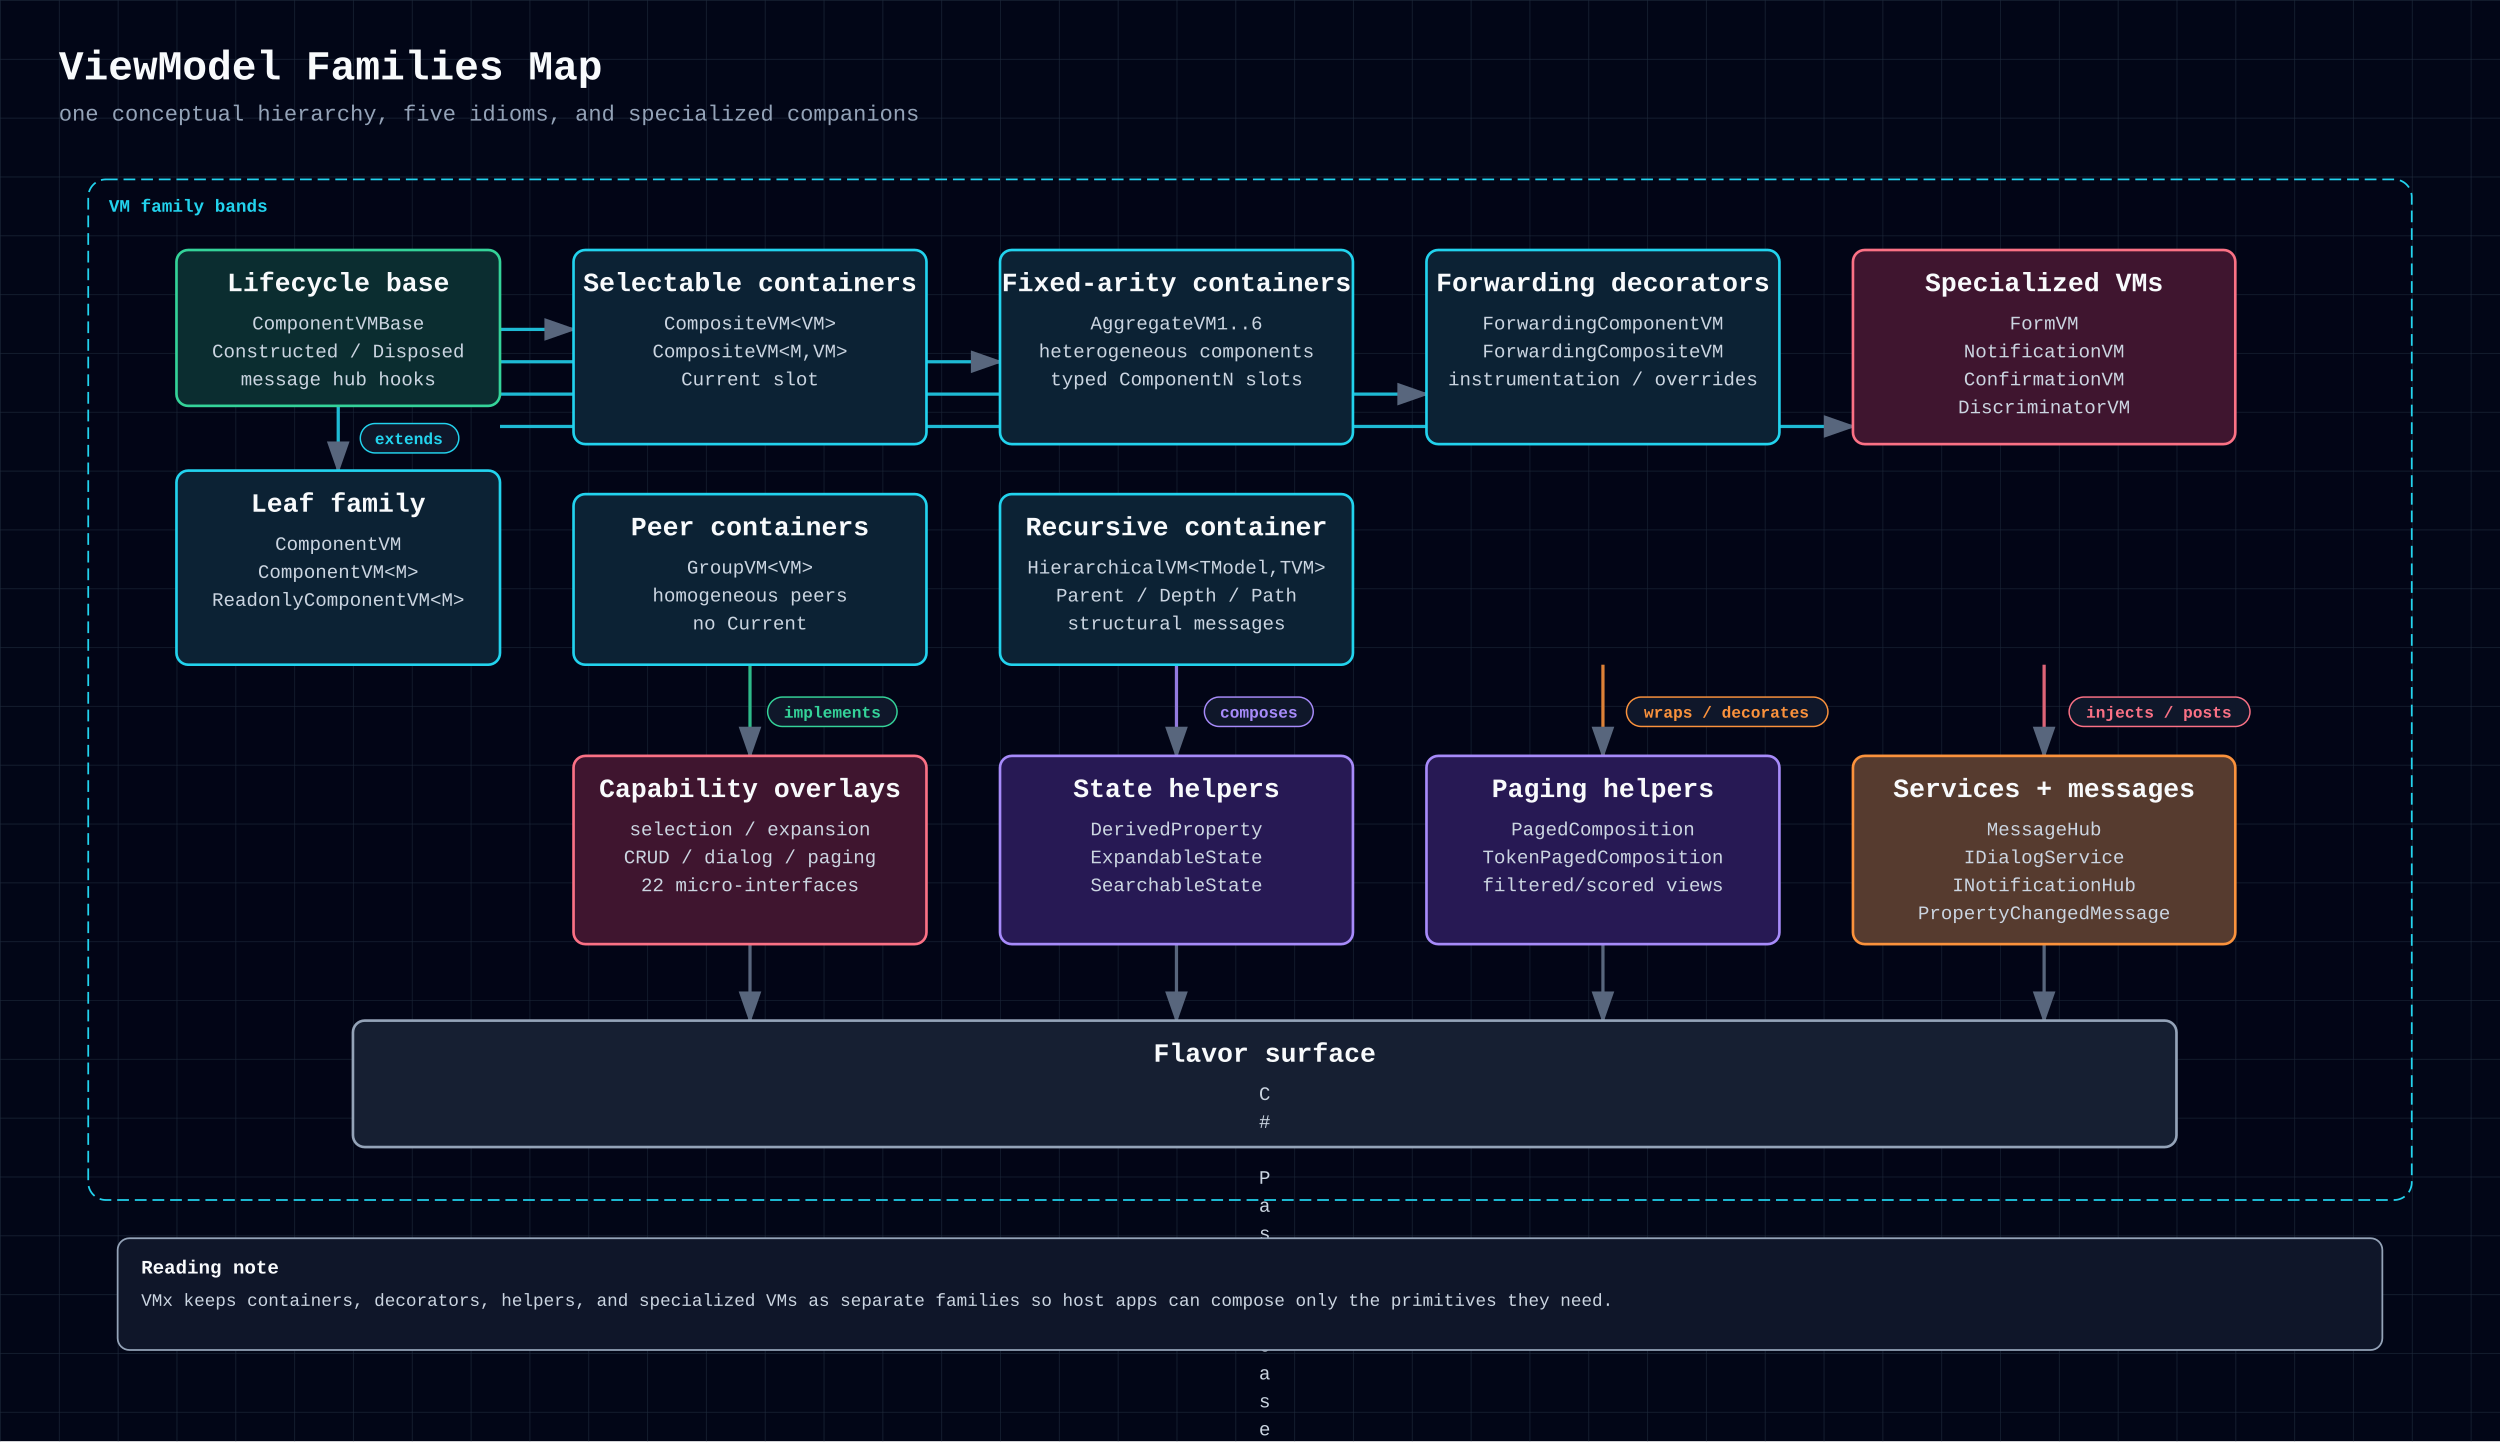
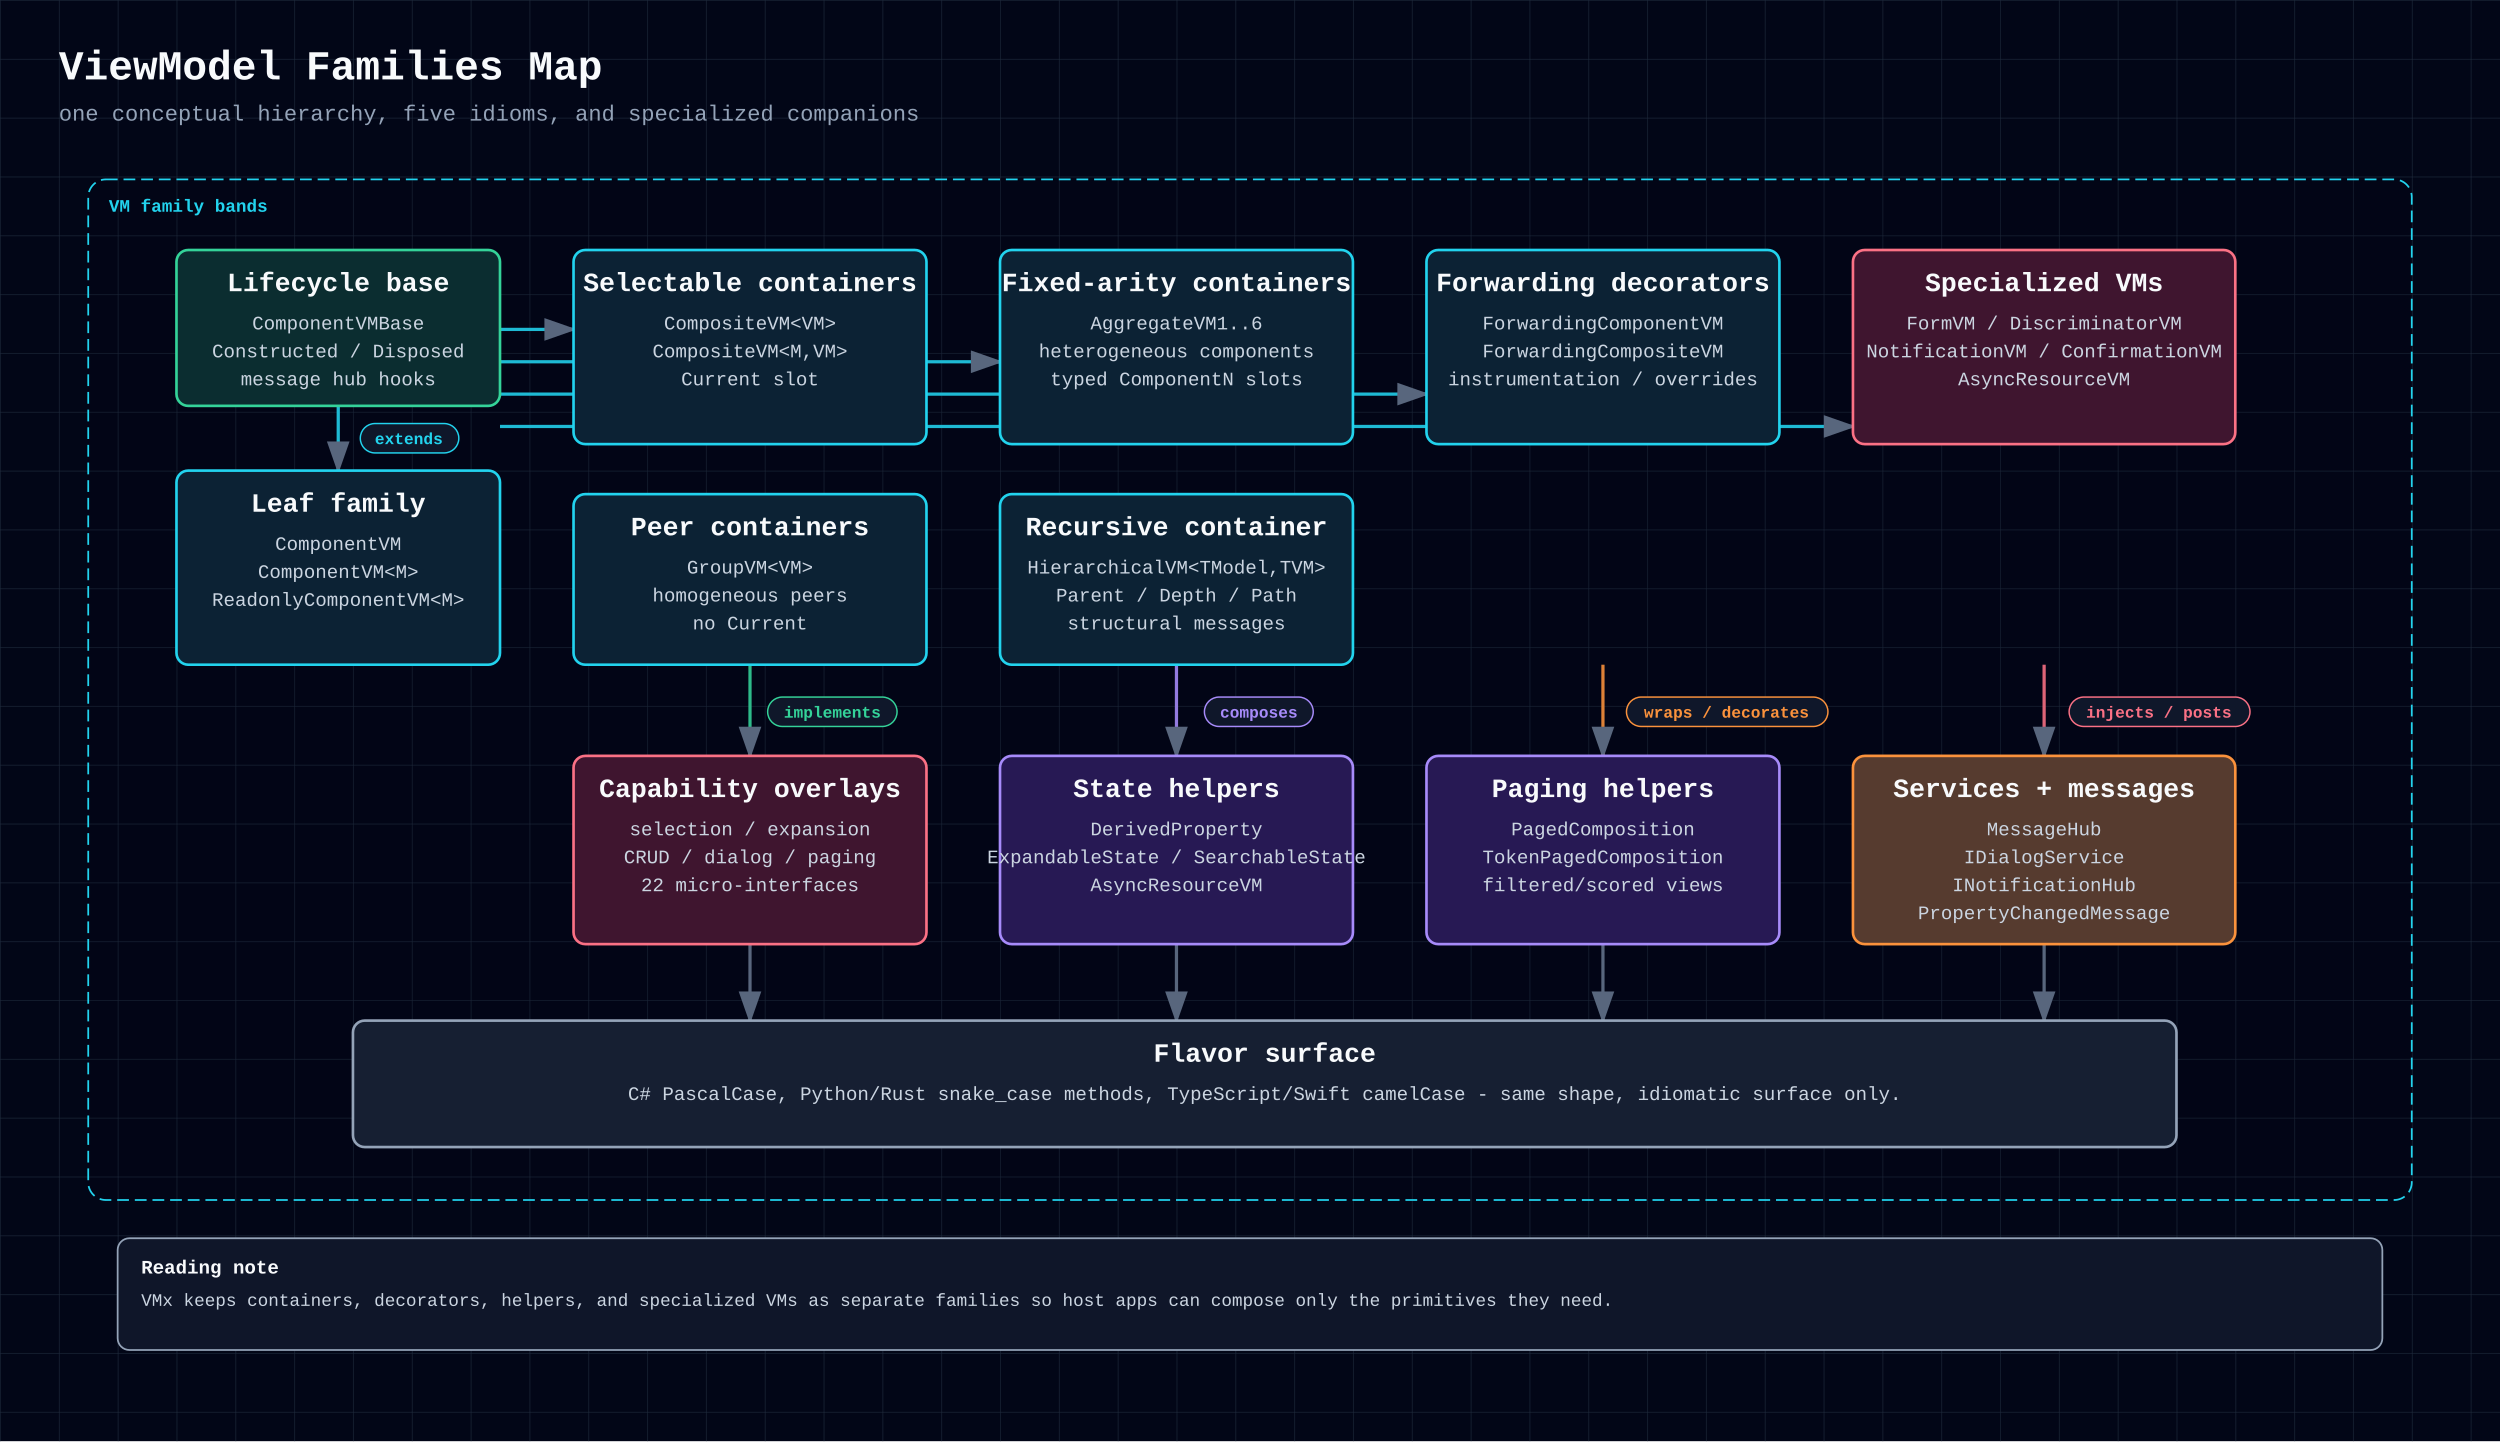
<svg xmlns="http://www.w3.org/2000/svg" width="1700" height="980" viewBox="0 0 1700 980" style="font-family: 'JetBrains Mono', ui-monospace, SFMono-Regular, Menlo, Monaco, Consolas, 'Liberation Mono', 'Courier New', monospace;">
  <defs>
    <style>
      text { font-family: 'JetBrains Mono', ui-monospace, SFMono-Regular, Menlo, Monaco, Consolas, 'Liberation Mono', 'Courier New', monospace; }
    </style>
    <pattern id="grid" width="40" height="40" patternUnits="userSpaceOnUse">
      <path d="M 40 0 L 0 0 0 40" fill="none" stroke="#1e293b" stroke-width="0.8" />
    </pattern>
    <marker id="arrowhead" markerWidth="10" markerHeight="7" refX="9" refY="3.5" orient="auto">
      <polygon points="0 0, 10 3.5, 0 7" fill="#64748b" />
    </marker>
  </defs>
  <rect width="100%" height="100%" fill="#020617" />
  <rect width="100%" height="100%" fill="url(#grid)" />
  <text x="40" y="54" fill="#f8fafc" font-size="28" font-weight="700" text-anchor="start">ViewModel Families Map</text>
  <text x="40" y="82" fill="#94a3b8" font-size="15" font-weight="400" text-anchor="start">one conceptual hierarchy, five idioms, and specialized companions</text>
  <polyline points="230,276 230,320" fill="none" stroke="#22d3ee" stroke-width="2.2" marker-end="url(#arrowhead)" />
  <polyline points="340,224 390,224" fill="none" stroke="#22d3ee" stroke-width="2.2" marker-end="url(#arrowhead)" />
  <polyline points="340,246 680,246" fill="none" stroke="#22d3ee" stroke-width="2.2" marker-end="url(#arrowhead)" />
  <polyline points="340,268 970,268" fill="none" stroke="#22d3ee" stroke-width="2.2" marker-end="url(#arrowhead)" />
  <polyline points="340,290 1260,290" fill="none" stroke="#22d3ee" stroke-width="2.2" marker-end="url(#arrowhead)" />
  <polyline points="510,452 510,514" fill="none" stroke="#34d399" stroke-width="2.2" marker-end="url(#arrowhead)" />
  <polyline points="800,452 800,514" fill="none" stroke="#a78bfa" stroke-width="2.2" marker-end="url(#arrowhead)" />
  <polyline points="1090,452 1090,514" fill="none" stroke="#fb923c" stroke-width="2.2" marker-end="url(#arrowhead)" />
  <polyline points="1390,452 1390,514" fill="none" stroke="#fb7185" stroke-width="2.2" marker-end="url(#arrowhead)" />
  <polyline points="1390,642 1390,694" fill="none" stroke="#64748b" stroke-width="2.2" marker-end="url(#arrowhead)" />
  <polyline points="1090,642 1090,694" fill="none" stroke="#64748b" stroke-width="2.2" marker-end="url(#arrowhead)" />
  <polyline points="800,642 800,694" fill="none" stroke="#64748b" stroke-width="2.2" marker-end="url(#arrowhead)" />
  <polyline points="510,642 510,694" fill="none" stroke="#64748b" stroke-width="2.2" marker-end="url(#arrowhead)" />
  <rect x="60" y="122" width="1580" height="694" rx="12" fill="rgba(2, 6, 23, 0.12)" stroke="#22d3ee" stroke-width="1.2" stroke-dasharray="8 4" />
  <text x="74" y="144" fill="#22d3ee" font-size="12" font-weight="700" text-anchor="start">VM family bands</text>
  <rect x="120" y="170" width="220" height="106" rx="8" fill="#0f172a" />
  <rect x="120" y="170" width="220" height="106" rx="8" fill="rgba(6, 78, 59, 0.4)" stroke="#34d399" stroke-width="1.8" />
  <text x="230" y="198" fill="#f8fafc" font-size="18" font-weight="700" text-anchor="middle">Lifecycle base</text>
  <text x="230" y="224" fill="#cbd5e1" font-size="13" font-weight="400" text-anchor="middle">ComponentVMBase</text>
  <text x="230" y="243" fill="#cbd5e1" font-size="13" font-weight="400" text-anchor="middle">Constructed / Disposed</text>
  <text x="230" y="262" fill="#cbd5e1" font-size="13" font-weight="400" text-anchor="middle">message hub hooks</text>
  <rect x="120" y="320" width="220" height="132" rx="8" fill="#0f172a" />
  <rect x="120" y="320" width="220" height="132" rx="8" fill="rgba(8, 51, 68, 0.4)" stroke="#22d3ee" stroke-width="1.8" />
  <text x="230" y="348" fill="#f8fafc" font-size="18" font-weight="700" text-anchor="middle">Leaf family</text>
  <text x="230" y="374" fill="#cbd5e1" font-size="13" font-weight="400" text-anchor="middle">ComponentVM</text>
  <text x="230" y="393" fill="#cbd5e1" font-size="13" font-weight="400" text-anchor="middle">ComponentVM&lt;M&gt;</text>
  <text x="230" y="412" fill="#cbd5e1" font-size="13" font-weight="400" text-anchor="middle">ReadonlyComponentVM&lt;M&gt;</text>
  <rect x="390" y="170" width="240" height="132" rx="8" fill="#0f172a" />
  <rect x="390" y="170" width="240" height="132" rx="8" fill="rgba(8, 51, 68, 0.4)" stroke="#22d3ee" stroke-width="1.8" />
  <text x="510" y="198" fill="#f8fafc" font-size="18" font-weight="700" text-anchor="middle">Selectable containers</text>
  <text x="510" y="224" fill="#cbd5e1" font-size="13" font-weight="400" text-anchor="middle">CompositeVM&lt;VM&gt;</text>
  <text x="510" y="243" fill="#cbd5e1" font-size="13" font-weight="400" text-anchor="middle">CompositeVM&lt;M,VM&gt;</text>
  <text x="510" y="262" fill="#cbd5e1" font-size="13" font-weight="400" text-anchor="middle">Current slot</text>
  <rect x="390" y="336" width="240" height="116" rx="8" fill="#0f172a" />
  <rect x="390" y="336" width="240" height="116" rx="8" fill="rgba(8, 51, 68, 0.4)" stroke="#22d3ee" stroke-width="1.8" />
  <text x="510" y="364" fill="#f8fafc" font-size="18" font-weight="700" text-anchor="middle">Peer containers</text>
  <text x="510" y="390" fill="#cbd5e1" font-size="13" font-weight="400" text-anchor="middle">GroupVM&lt;VM&gt;</text>
  <text x="510" y="409" fill="#cbd5e1" font-size="13" font-weight="400" text-anchor="middle">homogeneous peers</text>
  <text x="510" y="428" fill="#cbd5e1" font-size="13" font-weight="400" text-anchor="middle">no Current</text>
  <rect x="680" y="170" width="240" height="132" rx="8" fill="#0f172a" />
  <rect x="680" y="170" width="240" height="132" rx="8" fill="rgba(8, 51, 68, 0.4)" stroke="#22d3ee" stroke-width="1.8" />
  <text x="800" y="198" fill="#f8fafc" font-size="18" font-weight="700" text-anchor="middle">Fixed-arity containers</text>
  <text x="800" y="224" fill="#cbd5e1" font-size="13" font-weight="400" text-anchor="middle">AggregateVM1..6</text>
  <text x="800" y="243" fill="#cbd5e1" font-size="13" font-weight="400" text-anchor="middle">heterogeneous components</text>
  <text x="800" y="262" fill="#cbd5e1" font-size="13" font-weight="400" text-anchor="middle">typed ComponentN slots</text>
  <rect x="680" y="336" width="240" height="116" rx="8" fill="#0f172a" />
  <rect x="680" y="336" width="240" height="116" rx="8" fill="rgba(8, 51, 68, 0.4)" stroke="#22d3ee" stroke-width="1.8" />
  <text x="800" y="364" fill="#f8fafc" font-size="18" font-weight="700" text-anchor="middle">Recursive container</text>
  <text x="800" y="390" fill="#cbd5e1" font-size="13" font-weight="400" text-anchor="middle">HierarchicalVM&lt;TModel,TVM&gt;</text>
  <text x="800" y="409" fill="#cbd5e1" font-size="13" font-weight="400" text-anchor="middle">Parent / Depth / Path</text>
  <text x="800" y="428" fill="#cbd5e1" font-size="13" font-weight="400" text-anchor="middle">structural messages</text>
  <rect x="970" y="170" width="240" height="132" rx="8" fill="#0f172a" />
  <rect x="970" y="170" width="240" height="132" rx="8" fill="rgba(8, 51, 68, 0.4)" stroke="#22d3ee" stroke-width="1.8" />
  <text x="1090" y="198" fill="#f8fafc" font-size="18" font-weight="700" text-anchor="middle">Forwarding decorators</text>
  <text x="1090" y="224" fill="#cbd5e1" font-size="13" font-weight="400" text-anchor="middle">ForwardingComponentVM</text>
  <text x="1090" y="243" fill="#cbd5e1" font-size="13" font-weight="400" text-anchor="middle">ForwardingCompositeVM</text>
  <text x="1090" y="262" fill="#cbd5e1" font-size="13" font-weight="400" text-anchor="middle">instrumentation / overrides</text>
  <rect x="1260" y="170" width="260" height="132" rx="8" fill="#0f172a" />
  <rect x="1260" y="170" width="260" height="132" rx="8" fill="rgba(136, 19, 55, 0.4)" stroke="#fb7185" stroke-width="1.8" />
  <text x="1390" y="198" fill="#f8fafc" font-size="18" font-weight="700" text-anchor="middle">Specialized VMs</text>
-   <text x="1390" y="224" fill="#cbd5e1" font-size="13" font-weight="400" text-anchor="middle">FormVM</text>
-   <text x="1390" y="243" fill="#cbd5e1" font-size="13" font-weight="400" text-anchor="middle">NotificationVM</text>
-   <text x="1390" y="262" fill="#cbd5e1" font-size="13" font-weight="400" text-anchor="middle">ConfirmationVM</text>
-   <text x="1390" y="281" fill="#cbd5e1" font-size="13" font-weight="400" text-anchor="middle">DiscriminatorVM</text>
+   <text x="1390" y="224" fill="#cbd5e1" font-size="13" font-weight="400" text-anchor="middle">FormVM / DiscriminatorVM</text>
+   <text x="1390" y="243" fill="#cbd5e1" font-size="13" font-weight="400" text-anchor="middle">NotificationVM / ConfirmationVM</text>
+   <text x="1390" y="262" fill="#cbd5e1" font-size="13" font-weight="400" text-anchor="middle">AsyncResourceVM</text>
  <rect x="390" y="514" width="240" height="128" rx="8" fill="#0f172a" />
  <rect x="390" y="514" width="240" height="128" rx="8" fill="rgba(136, 19, 55, 0.4)" stroke="#fb7185" stroke-width="1.8" />
  <text x="510" y="542" fill="#f8fafc" font-size="18" font-weight="700" text-anchor="middle">Capability overlays</text>
  <text x="510" y="568" fill="#cbd5e1" font-size="13" font-weight="400" text-anchor="middle">selection / expansion</text>
  <text x="510" y="587" fill="#cbd5e1" font-size="13" font-weight="400" text-anchor="middle">CRUD / dialog / paging</text>
  <text x="510" y="606" fill="#cbd5e1" font-size="13" font-weight="400" text-anchor="middle">22 micro-interfaces</text>
  <rect x="680" y="514" width="240" height="128" rx="8" fill="#0f172a" />
  <rect x="680" y="514" width="240" height="128" rx="8" fill="rgba(76, 29, 149, 0.4)" stroke="#a78bfa" stroke-width="1.8" />
  <text x="800" y="542" fill="#f8fafc" font-size="18" font-weight="700" text-anchor="middle">State helpers</text>
  <text x="800" y="568" fill="#cbd5e1" font-size="13" font-weight="400" text-anchor="middle">DerivedProperty</text>
-   <text x="800" y="587" fill="#cbd5e1" font-size="13" font-weight="400" text-anchor="middle">ExpandableState</text>
-   <text x="800" y="606" fill="#cbd5e1" font-size="13" font-weight="400" text-anchor="middle">SearchableState</text>
+   <text x="800" y="587" fill="#cbd5e1" font-size="13" font-weight="400" text-anchor="middle">ExpandableState / SearchableState</text>
+   <text x="800" y="606" fill="#cbd5e1" font-size="13" font-weight="400" text-anchor="middle">AsyncResourceVM</text>
  <rect x="970" y="514" width="240" height="128" rx="8" fill="#0f172a" />
  <rect x="970" y="514" width="240" height="128" rx="8" fill="rgba(76, 29, 149, 0.4)" stroke="#a78bfa" stroke-width="1.8" />
  <text x="1090" y="542" fill="#f8fafc" font-size="18" font-weight="700" text-anchor="middle">Paging helpers</text>
  <text x="1090" y="568" fill="#cbd5e1" font-size="13" font-weight="400" text-anchor="middle">PagedComposition</text>
  <text x="1090" y="587" fill="#cbd5e1" font-size="13" font-weight="400" text-anchor="middle">TokenPagedComposition</text>
  <text x="1090" y="606" fill="#cbd5e1" font-size="13" font-weight="400" text-anchor="middle">filtered/scored views</text>
  <rect x="1260" y="514" width="260" height="128" rx="8" fill="#0f172a" />
  <rect x="1260" y="514" width="260" height="128" rx="8" fill="rgba(251, 146, 60, 0.3)" stroke="#fb923c" stroke-width="1.8" />
  <text x="1390" y="542" fill="#f8fafc" font-size="18" font-weight="700" text-anchor="middle">Services + messages</text>
  <text x="1390" y="568" fill="#cbd5e1" font-size="13" font-weight="400" text-anchor="middle">MessageHub</text>
  <text x="1390" y="587" fill="#cbd5e1" font-size="13" font-weight="400" text-anchor="middle">IDialogService</text>
  <text x="1390" y="606" fill="#cbd5e1" font-size="13" font-weight="400" text-anchor="middle">INotificationHub</text>
  <text x="1390" y="625" fill="#cbd5e1" font-size="13" font-weight="400" text-anchor="middle">PropertyChangedMessage</text>
  <rect x="240" y="694" width="1240" height="86" rx="8" fill="#0f172a" />
  <rect x="240" y="694" width="1240" height="86" rx="8" fill="rgba(30, 41, 59, 0.5)" stroke="#94a3b8" stroke-width="1.8" />
  <text x="860" y="722" fill="#f8fafc" font-size="18" font-weight="700" text-anchor="middle">Flavor surface</text>
-   <text x="860" y="748" fill="#cbd5e1" font-size="13" font-weight="400" text-anchor="middle">C</text>
-   <text x="860" y="767" fill="#cbd5e1" font-size="13" font-weight="400" text-anchor="middle">#</text>
-   <text x="860" y="786" fill="#cbd5e1" font-size="13" font-weight="400" text-anchor="middle"> </text>
-   <text x="860" y="805" fill="#cbd5e1" font-size="13" font-weight="400" text-anchor="middle">P</text>
-   <text x="860" y="824" fill="#cbd5e1" font-size="13" font-weight="400" text-anchor="middle">a</text>
-   <text x="860" y="843" fill="#cbd5e1" font-size="13" font-weight="400" text-anchor="middle">s</text>
-   <text x="860" y="862" fill="#cbd5e1" font-size="13" font-weight="400" text-anchor="middle">c</text>
-   <text x="860" y="881" fill="#cbd5e1" font-size="13" font-weight="400" text-anchor="middle">a</text>
-   <text x="860" y="900" fill="#cbd5e1" font-size="13" font-weight="400" text-anchor="middle">l</text>
-   <text x="860" y="919" fill="#cbd5e1" font-size="13" font-weight="400" text-anchor="middle">C</text>
-   <text x="860" y="938" fill="#cbd5e1" font-size="13" font-weight="400" text-anchor="middle">a</text>
-   <text x="860" y="957" fill="#cbd5e1" font-size="13" font-weight="400" text-anchor="middle">s</text>
-   <text x="860" y="976" fill="#cbd5e1" font-size="13" font-weight="400" text-anchor="middle">e</text>
-   <text x="860" y="995" fill="#cbd5e1" font-size="13" font-weight="400" text-anchor="middle">,</text>
-   <text x="860" y="1014" fill="#cbd5e1" font-size="13" font-weight="400" text-anchor="middle"> </text>
-   <text x="860" y="1033" fill="#cbd5e1" font-size="13" font-weight="400" text-anchor="middle">P</text>
-   <text x="860" y="1052" fill="#cbd5e1" font-size="13" font-weight="400" text-anchor="middle">y</text>
-   <text x="860" y="1071" fill="#cbd5e1" font-size="13" font-weight="400" text-anchor="middle">t</text>
-   <text x="860" y="1090" fill="#cbd5e1" font-size="13" font-weight="400" text-anchor="middle">h</text>
-   <text x="860" y="1109" fill="#cbd5e1" font-size="13" font-weight="400" text-anchor="middle">o</text>
-   <text x="860" y="1128" fill="#cbd5e1" font-size="13" font-weight="400" text-anchor="middle">n</text>
-   <text x="860" y="1147" fill="#cbd5e1" font-size="13" font-weight="400" text-anchor="middle">/</text>
-   <text x="860" y="1166" fill="#cbd5e1" font-size="13" font-weight="400" text-anchor="middle">R</text>
-   <text x="860" y="1185" fill="#cbd5e1" font-size="13" font-weight="400" text-anchor="middle">u</text>
-   <text x="860" y="1204" fill="#cbd5e1" font-size="13" font-weight="400" text-anchor="middle">s</text>
-   <text x="860" y="1223" fill="#cbd5e1" font-size="13" font-weight="400" text-anchor="middle">t</text>
-   <text x="860" y="1242" fill="#cbd5e1" font-size="13" font-weight="400" text-anchor="middle"> </text>
-   <text x="860" y="1261" fill="#cbd5e1" font-size="13" font-weight="400" text-anchor="middle">s</text>
-   <text x="860" y="1280" fill="#cbd5e1" font-size="13" font-weight="400" text-anchor="middle">n</text>
-   <text x="860" y="1299" fill="#cbd5e1" font-size="13" font-weight="400" text-anchor="middle">a</text>
-   <text x="860" y="1318" fill="#cbd5e1" font-size="13" font-weight="400" text-anchor="middle">k</text>
-   <text x="860" y="1337" fill="#cbd5e1" font-size="13" font-weight="400" text-anchor="middle">e</text>
-   <text x="860" y="1356" fill="#cbd5e1" font-size="13" font-weight="400" text-anchor="middle">_</text>
-   <text x="860" y="1375" fill="#cbd5e1" font-size="13" font-weight="400" text-anchor="middle">c</text>
-   <text x="860" y="1394" fill="#cbd5e1" font-size="13" font-weight="400" text-anchor="middle">a</text>
-   <text x="860" y="1413" fill="#cbd5e1" font-size="13" font-weight="400" text-anchor="middle">s</text>
-   <text x="860" y="1432" fill="#cbd5e1" font-size="13" font-weight="400" text-anchor="middle">e</text>
-   <text x="860" y="1451" fill="#cbd5e1" font-size="13" font-weight="400" text-anchor="middle"> </text>
-   <text x="860" y="1470" fill="#cbd5e1" font-size="13" font-weight="400" text-anchor="middle">m</text>
-   <text x="860" y="1489" fill="#cbd5e1" font-size="13" font-weight="400" text-anchor="middle">e</text>
-   <text x="860" y="1508" fill="#cbd5e1" font-size="13" font-weight="400" text-anchor="middle">t</text>
-   <text x="860" y="1527" fill="#cbd5e1" font-size="13" font-weight="400" text-anchor="middle">h</text>
-   <text x="860" y="1546" fill="#cbd5e1" font-size="13" font-weight="400" text-anchor="middle">o</text>
-   <text x="860" y="1565" fill="#cbd5e1" font-size="13" font-weight="400" text-anchor="middle">d</text>
-   <text x="860" y="1584" fill="#cbd5e1" font-size="13" font-weight="400" text-anchor="middle">s</text>
-   <text x="860" y="1603" fill="#cbd5e1" font-size="13" font-weight="400" text-anchor="middle">,</text>
-   <text x="860" y="1622" fill="#cbd5e1" font-size="13" font-weight="400" text-anchor="middle"> </text>
-   <text x="860" y="1641" fill="#cbd5e1" font-size="13" font-weight="400" text-anchor="middle">T</text>
-   <text x="860" y="1660" fill="#cbd5e1" font-size="13" font-weight="400" text-anchor="middle">y</text>
-   <text x="860" y="1679" fill="#cbd5e1" font-size="13" font-weight="400" text-anchor="middle">p</text>
-   <text x="860" y="1698" fill="#cbd5e1" font-size="13" font-weight="400" text-anchor="middle">e</text>
-   <text x="860" y="1717" fill="#cbd5e1" font-size="13" font-weight="400" text-anchor="middle">S</text>
-   <text x="860" y="1736" fill="#cbd5e1" font-size="13" font-weight="400" text-anchor="middle">c</text>
-   <text x="860" y="1755" fill="#cbd5e1" font-size="13" font-weight="400" text-anchor="middle">r</text>
-   <text x="860" y="1774" fill="#cbd5e1" font-size="13" font-weight="400" text-anchor="middle">i</text>
-   <text x="860" y="1793" fill="#cbd5e1" font-size="13" font-weight="400" text-anchor="middle">p</text>
-   <text x="860" y="1812" fill="#cbd5e1" font-size="13" font-weight="400" text-anchor="middle">t</text>
-   <text x="860" y="1831" fill="#cbd5e1" font-size="13" font-weight="400" text-anchor="middle">/</text>
-   <text x="860" y="1850" fill="#cbd5e1" font-size="13" font-weight="400" text-anchor="middle">S</text>
-   <text x="860" y="1869" fill="#cbd5e1" font-size="13" font-weight="400" text-anchor="middle">w</text>
-   <text x="860" y="1888" fill="#cbd5e1" font-size="13" font-weight="400" text-anchor="middle">i</text>
-   <text x="860" y="1907" fill="#cbd5e1" font-size="13" font-weight="400" text-anchor="middle">f</text>
-   <text x="860" y="1926" fill="#cbd5e1" font-size="13" font-weight="400" text-anchor="middle">t</text>
-   <text x="860" y="1945" fill="#cbd5e1" font-size="13" font-weight="400" text-anchor="middle"> </text>
-   <text x="860" y="1964" fill="#cbd5e1" font-size="13" font-weight="400" text-anchor="middle">c</text>
-   <text x="860" y="1983" fill="#cbd5e1" font-size="13" font-weight="400" text-anchor="middle">a</text>
-   <text x="860" y="2002" fill="#cbd5e1" font-size="13" font-weight="400" text-anchor="middle">m</text>
-   <text x="860" y="2021" fill="#cbd5e1" font-size="13" font-weight="400" text-anchor="middle">e</text>
-   <text x="860" y="2040" fill="#cbd5e1" font-size="13" font-weight="400" text-anchor="middle">l</text>
-   <text x="860" y="2059" fill="#cbd5e1" font-size="13" font-weight="400" text-anchor="middle">C</text>
-   <text x="860" y="2078" fill="#cbd5e1" font-size="13" font-weight="400" text-anchor="middle">a</text>
-   <text x="860" y="2097" fill="#cbd5e1" font-size="13" font-weight="400" text-anchor="middle">s</text>
-   <text x="860" y="2116" fill="#cbd5e1" font-size="13" font-weight="400" text-anchor="middle">e</text>
-   <text x="860" y="2135" fill="#cbd5e1" font-size="13" font-weight="400" text-anchor="middle"> </text>
-   <text x="860" y="2154" fill="#cbd5e1" font-size="13" font-weight="400" text-anchor="middle">-</text>
-   <text x="860" y="2173" fill="#cbd5e1" font-size="13" font-weight="400" text-anchor="middle"> </text>
-   <text x="860" y="2192" fill="#cbd5e1" font-size="13" font-weight="400" text-anchor="middle">s</text>
-   <text x="860" y="2211" fill="#cbd5e1" font-size="13" font-weight="400" text-anchor="middle">a</text>
-   <text x="860" y="2230" fill="#cbd5e1" font-size="13" font-weight="400" text-anchor="middle">m</text>
-   <text x="860" y="2249" fill="#cbd5e1" font-size="13" font-weight="400" text-anchor="middle">e</text>
-   <text x="860" y="2268" fill="#cbd5e1" font-size="13" font-weight="400" text-anchor="middle"> </text>
-   <text x="860" y="2287" fill="#cbd5e1" font-size="13" font-weight="400" text-anchor="middle">s</text>
-   <text x="860" y="2306" fill="#cbd5e1" font-size="13" font-weight="400" text-anchor="middle">h</text>
-   <text x="860" y="2325" fill="#cbd5e1" font-size="13" font-weight="400" text-anchor="middle">a</text>
-   <text x="860" y="2344" fill="#cbd5e1" font-size="13" font-weight="400" text-anchor="middle">p</text>
-   <text x="860" y="2363" fill="#cbd5e1" font-size="13" font-weight="400" text-anchor="middle">e</text>
-   <text x="860" y="2382" fill="#cbd5e1" font-size="13" font-weight="400" text-anchor="middle">,</text>
-   <text x="860" y="2401" fill="#cbd5e1" font-size="13" font-weight="400" text-anchor="middle"> </text>
-   <text x="860" y="2420" fill="#cbd5e1" font-size="13" font-weight="400" text-anchor="middle">i</text>
-   <text x="860" y="2439" fill="#cbd5e1" font-size="13" font-weight="400" text-anchor="middle">d</text>
-   <text x="860" y="2458" fill="#cbd5e1" font-size="13" font-weight="400" text-anchor="middle">i</text>
-   <text x="860" y="2477" fill="#cbd5e1" font-size="13" font-weight="400" text-anchor="middle">o</text>
-   <text x="860" y="2496" fill="#cbd5e1" font-size="13" font-weight="400" text-anchor="middle">m</text>
-   <text x="860" y="2515" fill="#cbd5e1" font-size="13" font-weight="400" text-anchor="middle">a</text>
-   <text x="860" y="2534" fill="#cbd5e1" font-size="13" font-weight="400" text-anchor="middle">t</text>
-   <text x="860" y="2553" fill="#cbd5e1" font-size="13" font-weight="400" text-anchor="middle">i</text>
-   <text x="860" y="2572" fill="#cbd5e1" font-size="13" font-weight="400" text-anchor="middle">c</text>
-   <text x="860" y="2591" fill="#cbd5e1" font-size="13" font-weight="400" text-anchor="middle"> </text>
-   <text x="860" y="2610" fill="#cbd5e1" font-size="13" font-weight="400" text-anchor="middle">s</text>
-   <text x="860" y="2629" fill="#cbd5e1" font-size="13" font-weight="400" text-anchor="middle">u</text>
-   <text x="860" y="2648" fill="#cbd5e1" font-size="13" font-weight="400" text-anchor="middle">r</text>
-   <text x="860" y="2667" fill="#cbd5e1" font-size="13" font-weight="400" text-anchor="middle">f</text>
-   <text x="860" y="2686" fill="#cbd5e1" font-size="13" font-weight="400" text-anchor="middle">a</text>
-   <text x="860" y="2705" fill="#cbd5e1" font-size="13" font-weight="400" text-anchor="middle">c</text>
-   <text x="860" y="2724" fill="#cbd5e1" font-size="13" font-weight="400" text-anchor="middle">e</text>
-   <text x="860" y="2743" fill="#cbd5e1" font-size="13" font-weight="400" text-anchor="middle"> </text>
-   <text x="860" y="2762" fill="#cbd5e1" font-size="13" font-weight="400" text-anchor="middle">o</text>
-   <text x="860" y="2781" fill="#cbd5e1" font-size="13" font-weight="400" text-anchor="middle">n</text>
-   <text x="860" y="2800" fill="#cbd5e1" font-size="13" font-weight="400" text-anchor="middle">l</text>
-   <text x="860" y="2819" fill="#cbd5e1" font-size="13" font-weight="400" text-anchor="middle">y</text>
-   <text x="860" y="2838" fill="#cbd5e1" font-size="13" font-weight="400" text-anchor="middle">.</text>
+   <text x="860" y="748" fill="#cbd5e1" font-size="13" font-weight="400" text-anchor="middle">C# PascalCase, Python/Rust snake_case methods, TypeScript/Swift camelCase - same shape, idiomatic surface only.</text>
  <rect x="80" y="842" width="1540" height="76" rx="8" fill="#0f172a" />
  <rect x="80" y="842" width="1540" height="76" rx="8" fill="rgba(15, 23, 42, 0.94)" stroke="#94a3b8" stroke-width="1.2" />
  <text x="96" y="866" fill="#f8fafc" font-size="13" font-weight="700" text-anchor="start">Reading note</text>
  <text x="96" y="888" fill="#cbd5e1" font-size="12" font-weight="400" text-anchor="start">VMx keeps containers, decorators, helpers, and specialized VMs as separate families so host apps can compose only the primitives they need.</text>
  <rect x="245" y="288" width="67" height="20" rx="10" fill="#0f172a" stroke="#22d3ee" stroke-width="1" />
  <text x="278" y="302" fill="#22d3ee" font-size="11" font-weight="700" text-anchor="middle">extends</text>
  <rect x="522" y="474" width="88" height="20" rx="10" fill="#0f172a" stroke="#34d399" stroke-width="1" />
  <text x="566" y="488" fill="#34d399" font-size="11" font-weight="700" text-anchor="middle">implements</text>
  <rect x="819" y="474" width="74" height="20" rx="10" fill="#0f172a" stroke="#a78bfa" stroke-width="1" />
  <text x="856" y="488" fill="#a78bfa" font-size="11" font-weight="700" text-anchor="middle">composes</text>
  <rect x="1106" y="474" width="137" height="20" rx="10" fill="#0f172a" stroke="#fb923c" stroke-width="1" />
  <text x="1174" y="488" fill="#fb923c" font-size="11" font-weight="700" text-anchor="middle">wraps / decorates</text>
  <rect x="1407" y="474" width="123" height="20" rx="10" fill="#0f172a" stroke="#fb7185" stroke-width="1" />
  <text x="1468" y="488" fill="#fb7185" font-size="11" font-weight="700" text-anchor="middle">injects / posts</text>
</svg>
